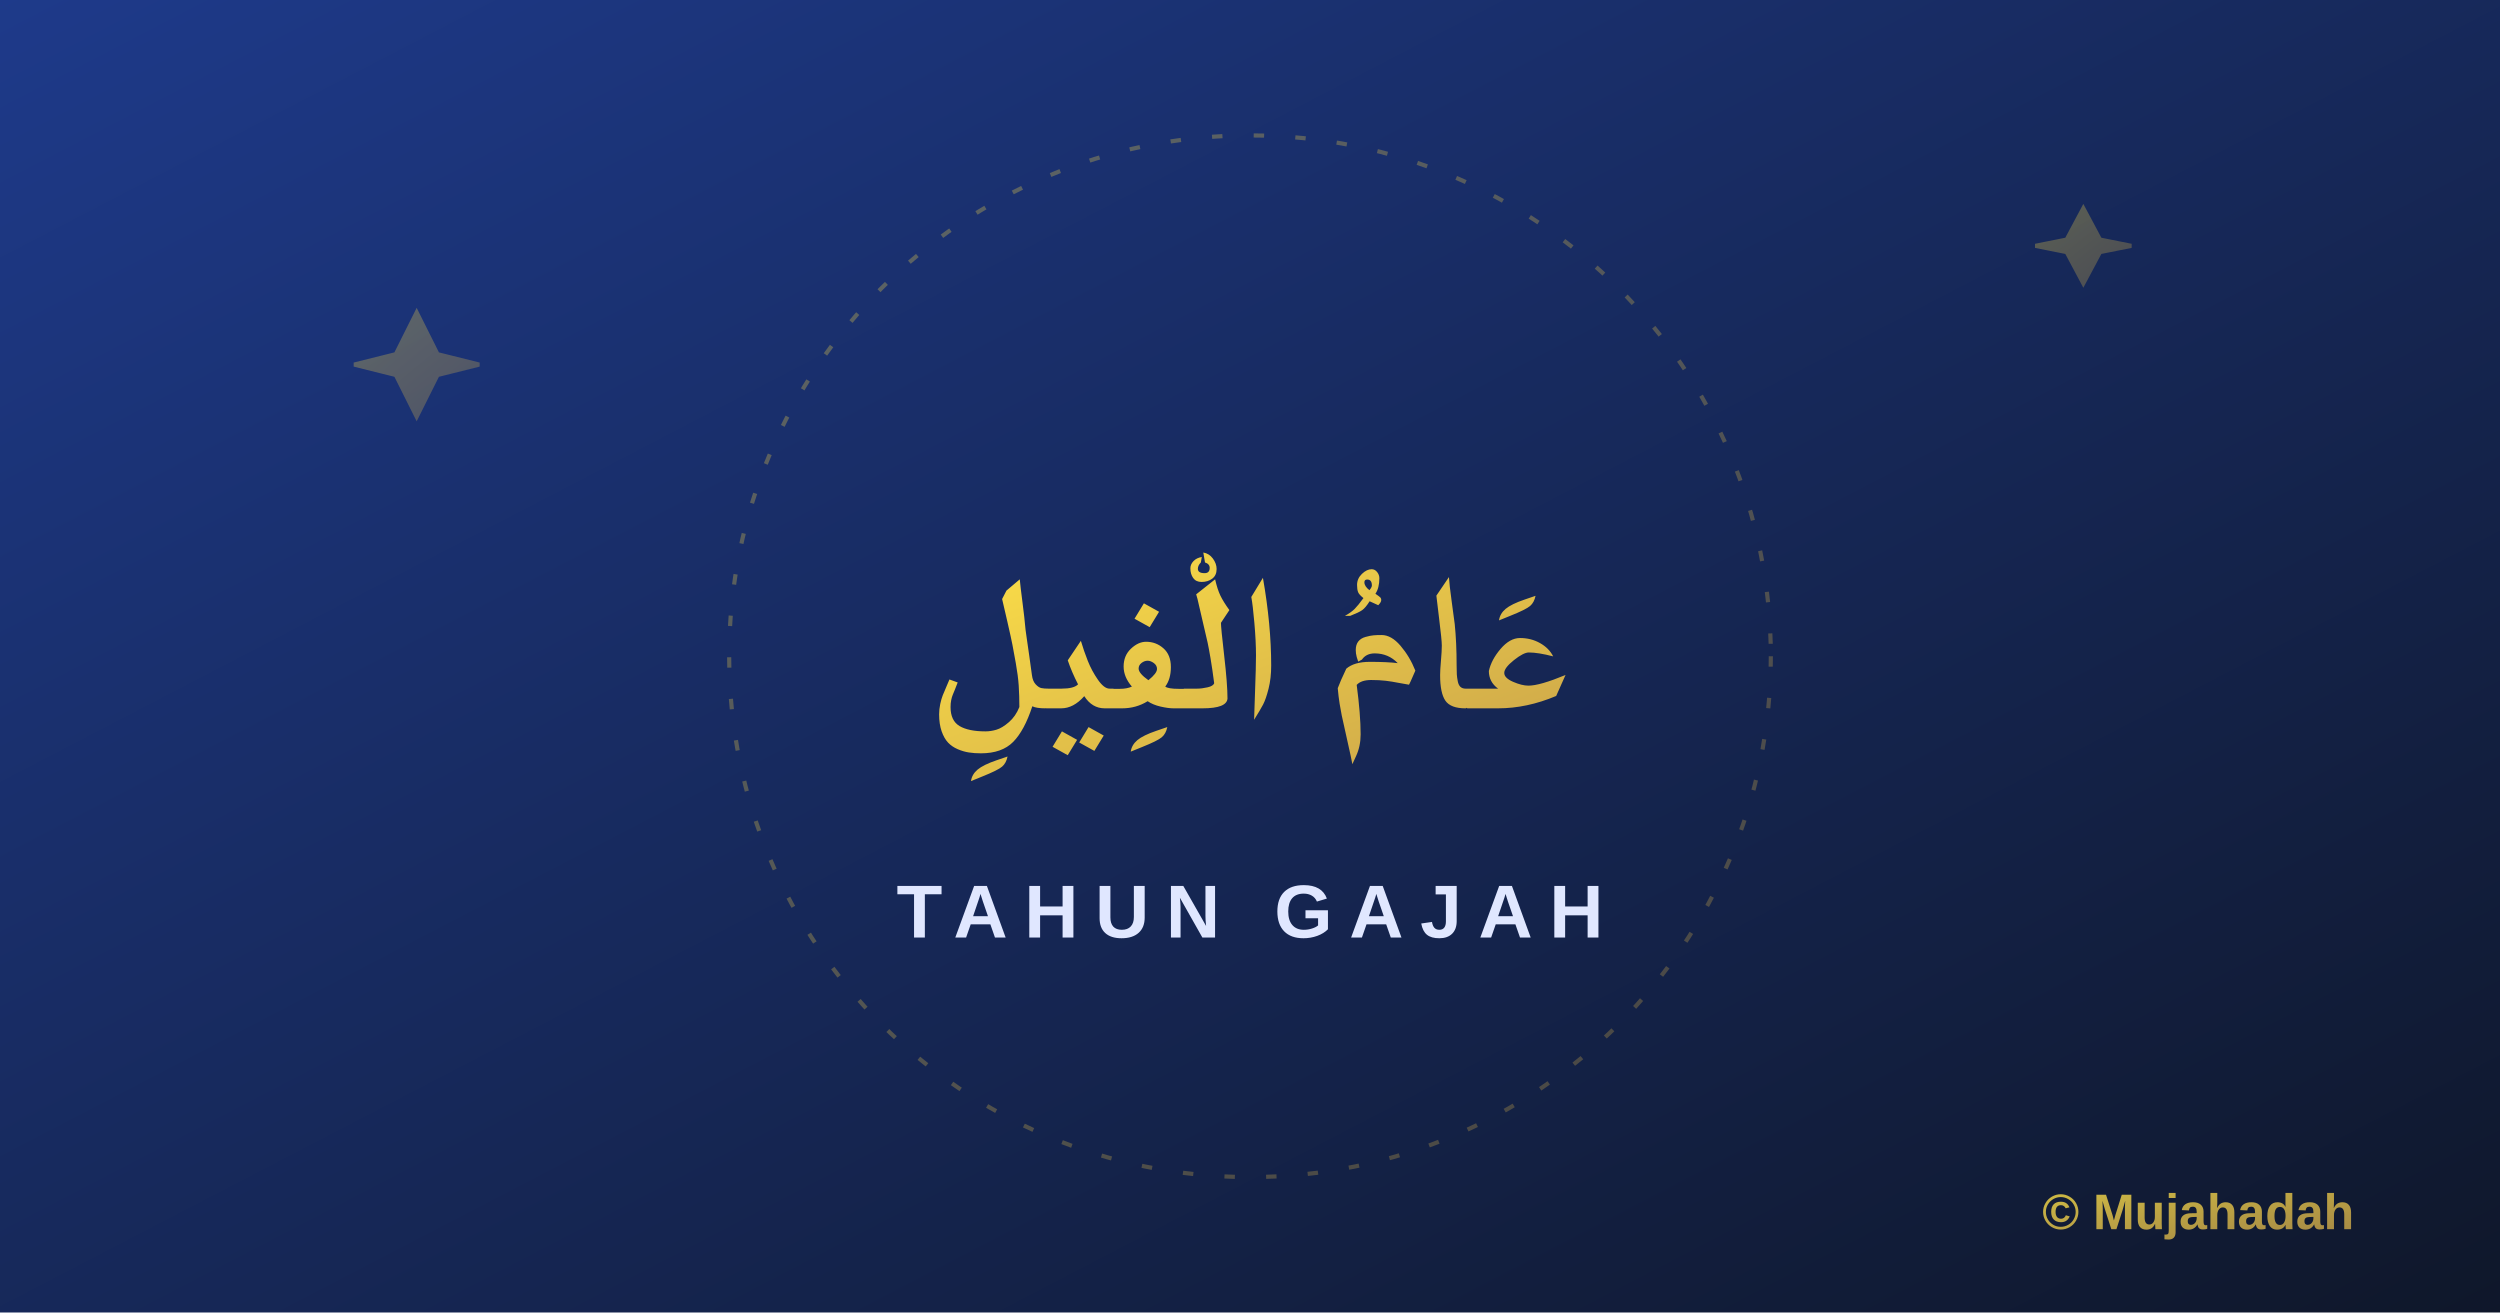
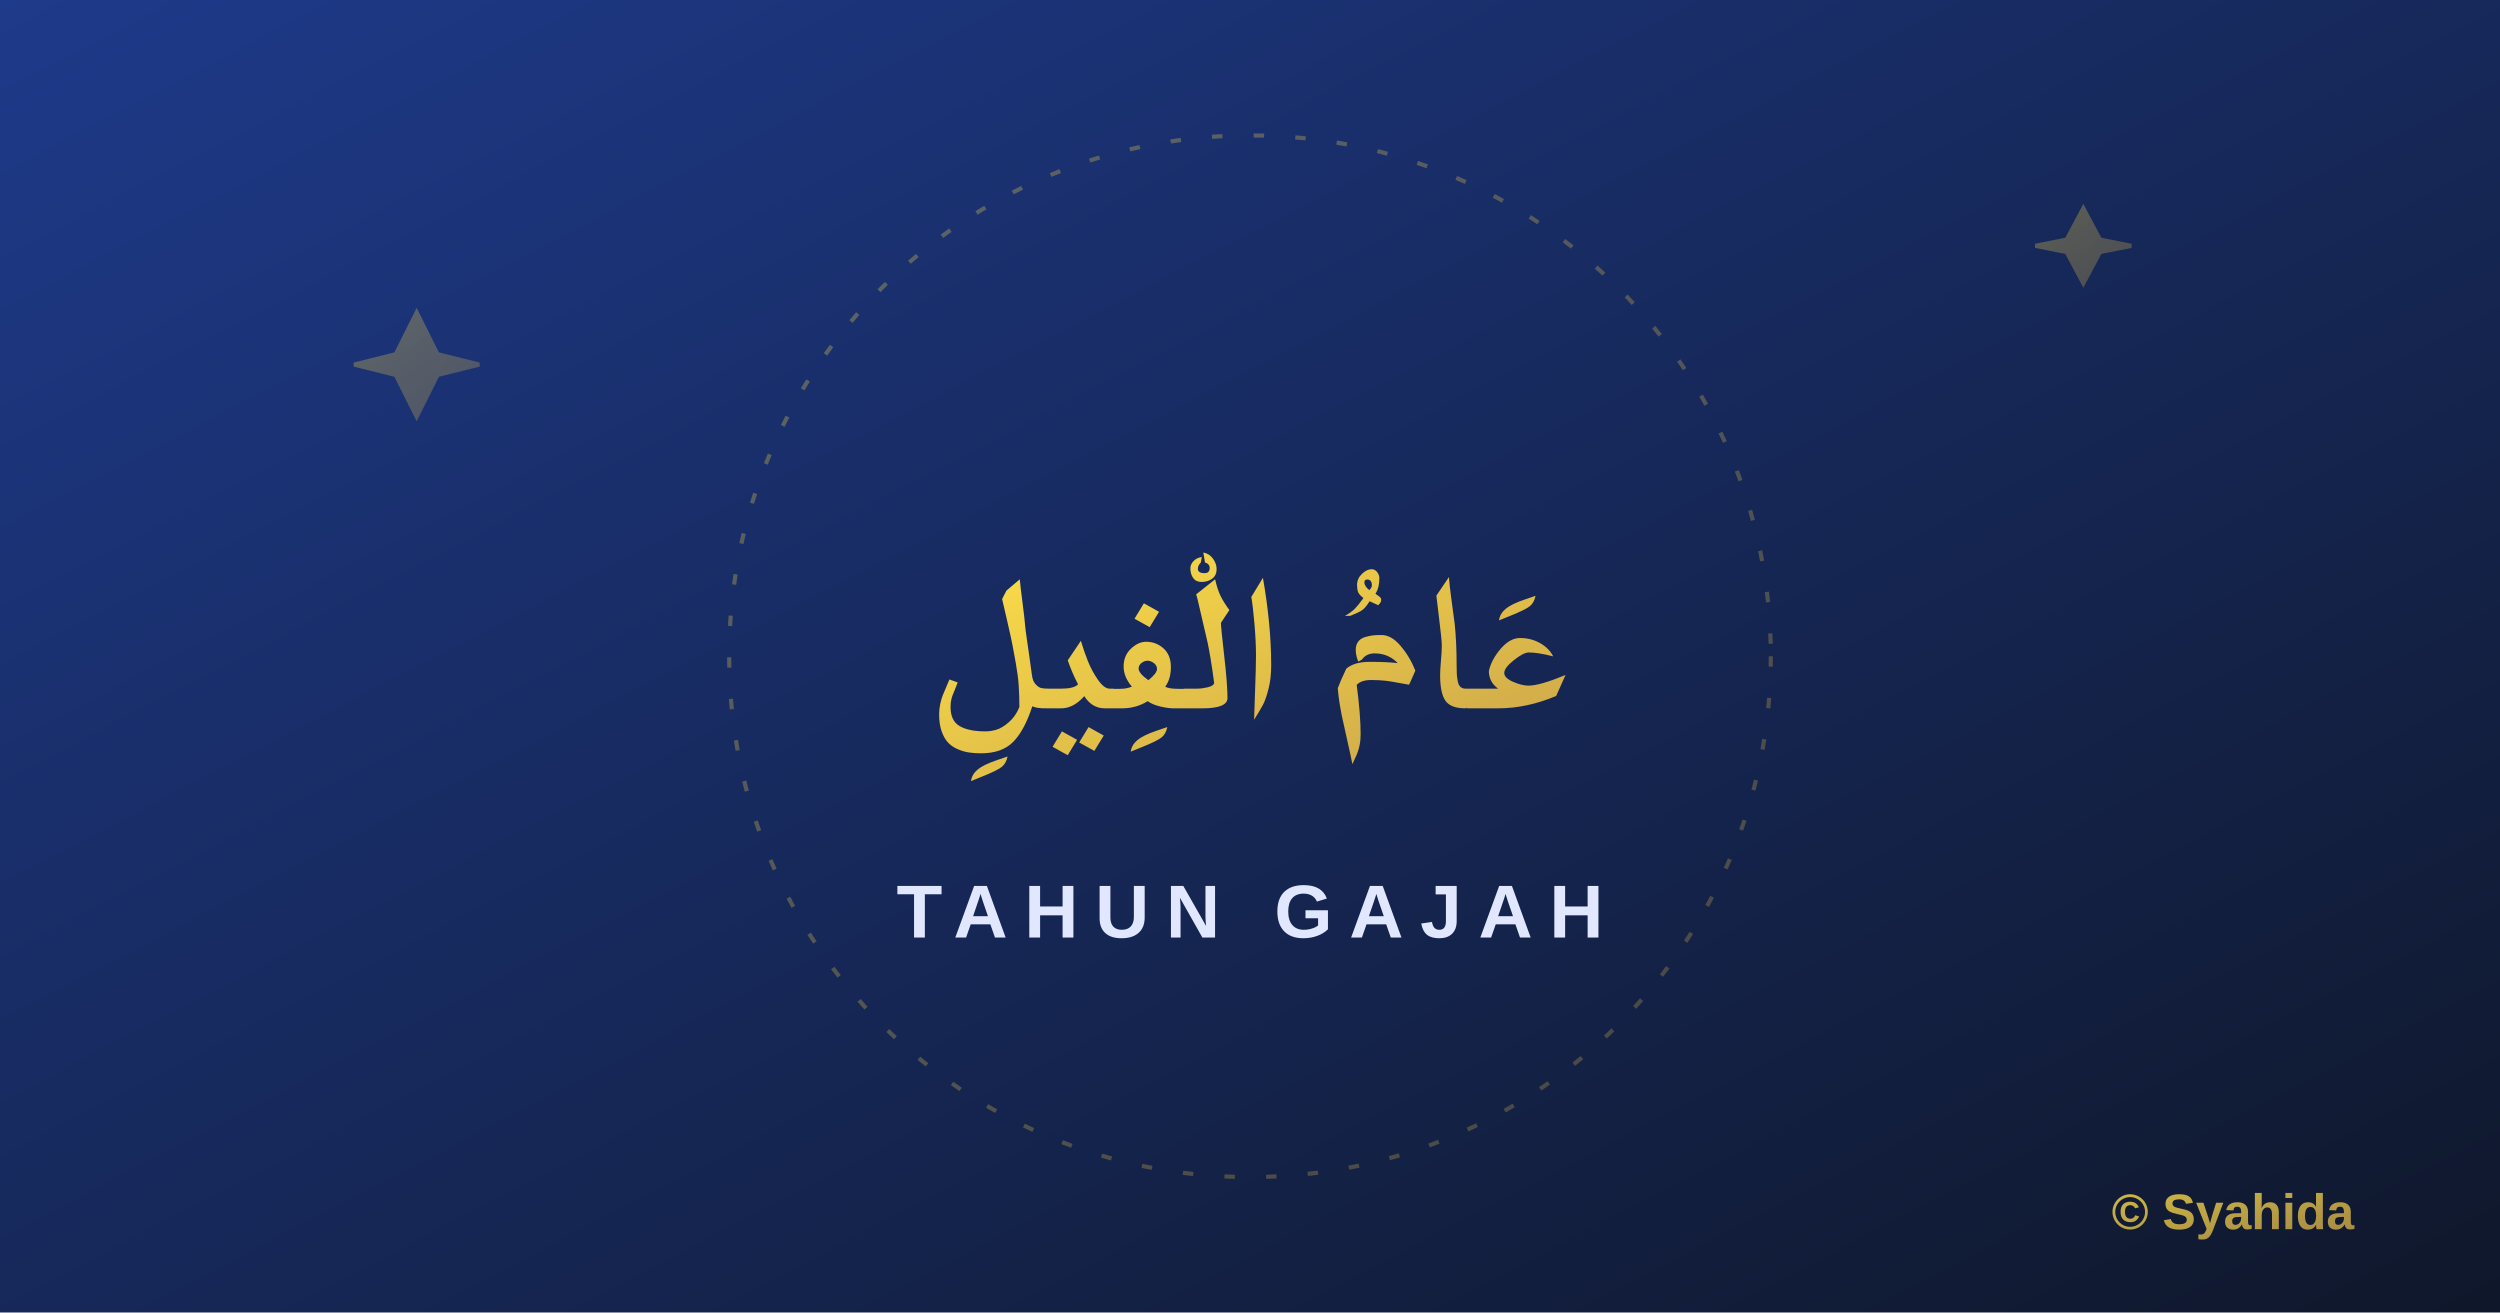
<svg xmlns="http://www.w3.org/2000/svg" viewBox="0 0 1200 630">
  <defs>
    <linearGradient id="bg" x1="0%" y1="0%" x2="100%" y2="100%">
      <stop offset="0%" stop-color="#1E3A8A" />
      <stop offset="100%" stop-color="#0F172A" />
    </linearGradient>
    <linearGradient id="gold" x1="0%" y1="0%" x2="100%" y2="100%">
      <stop offset="0%" stop-color="#FDE047" />
      <stop offset="100%" stop-color="#C9A24B" />
    </linearGradient>
  </defs>
  <rect width="1200" height="630" fill="url(#bg)" />
  <g stroke="url(#gold)" stroke-width="2" fill="none" opacity="0.3">
    <circle cx="600" cy="315" r="250" stroke-dasharray="5 15" />
    <path d="M 200 150 L 210 170 L 230 175 L 210 180 L 200 200 L 190 180 L 170 175 L 190 170 Z" fill="url(#gold)" />
    <path d="M 1000 100 L 1008 115 L 1023 118 L 1008 121 L 1000 136 L 992 121 L 977 118 L 992 115 Z" fill="url(#gold)" />
  </g>
  <text x="600" y="340" font-family="'Traditional Arabic', serif" font-size="90" fill="url(#gold)" text-anchor="middle" font-weight="bold">عَامُ الْفِيلِ</text>
  <text x="600" y="450" font-family="'Nunito', Arial, sans-serif" font-size="36" fill="#E0E7FF" text-anchor="middle" letter-spacing="8" font-weight="bold">TAHUN GAJAH</text>
-   <text x="1130" y="590" font-family="'Nunito', Arial, sans-serif" font-size="24" fill="url(#gold)" opacity="0.8" text-anchor="end" font-weight="bold">© Mujahadah</text>
+   <text x="1130" y="590" font-family="'Nunito', Arial, sans-serif" font-size="24" fill="url(#gold)" opacity="0.8" text-anchor="end" font-weight="bold">© Syahida</text>
</svg>
